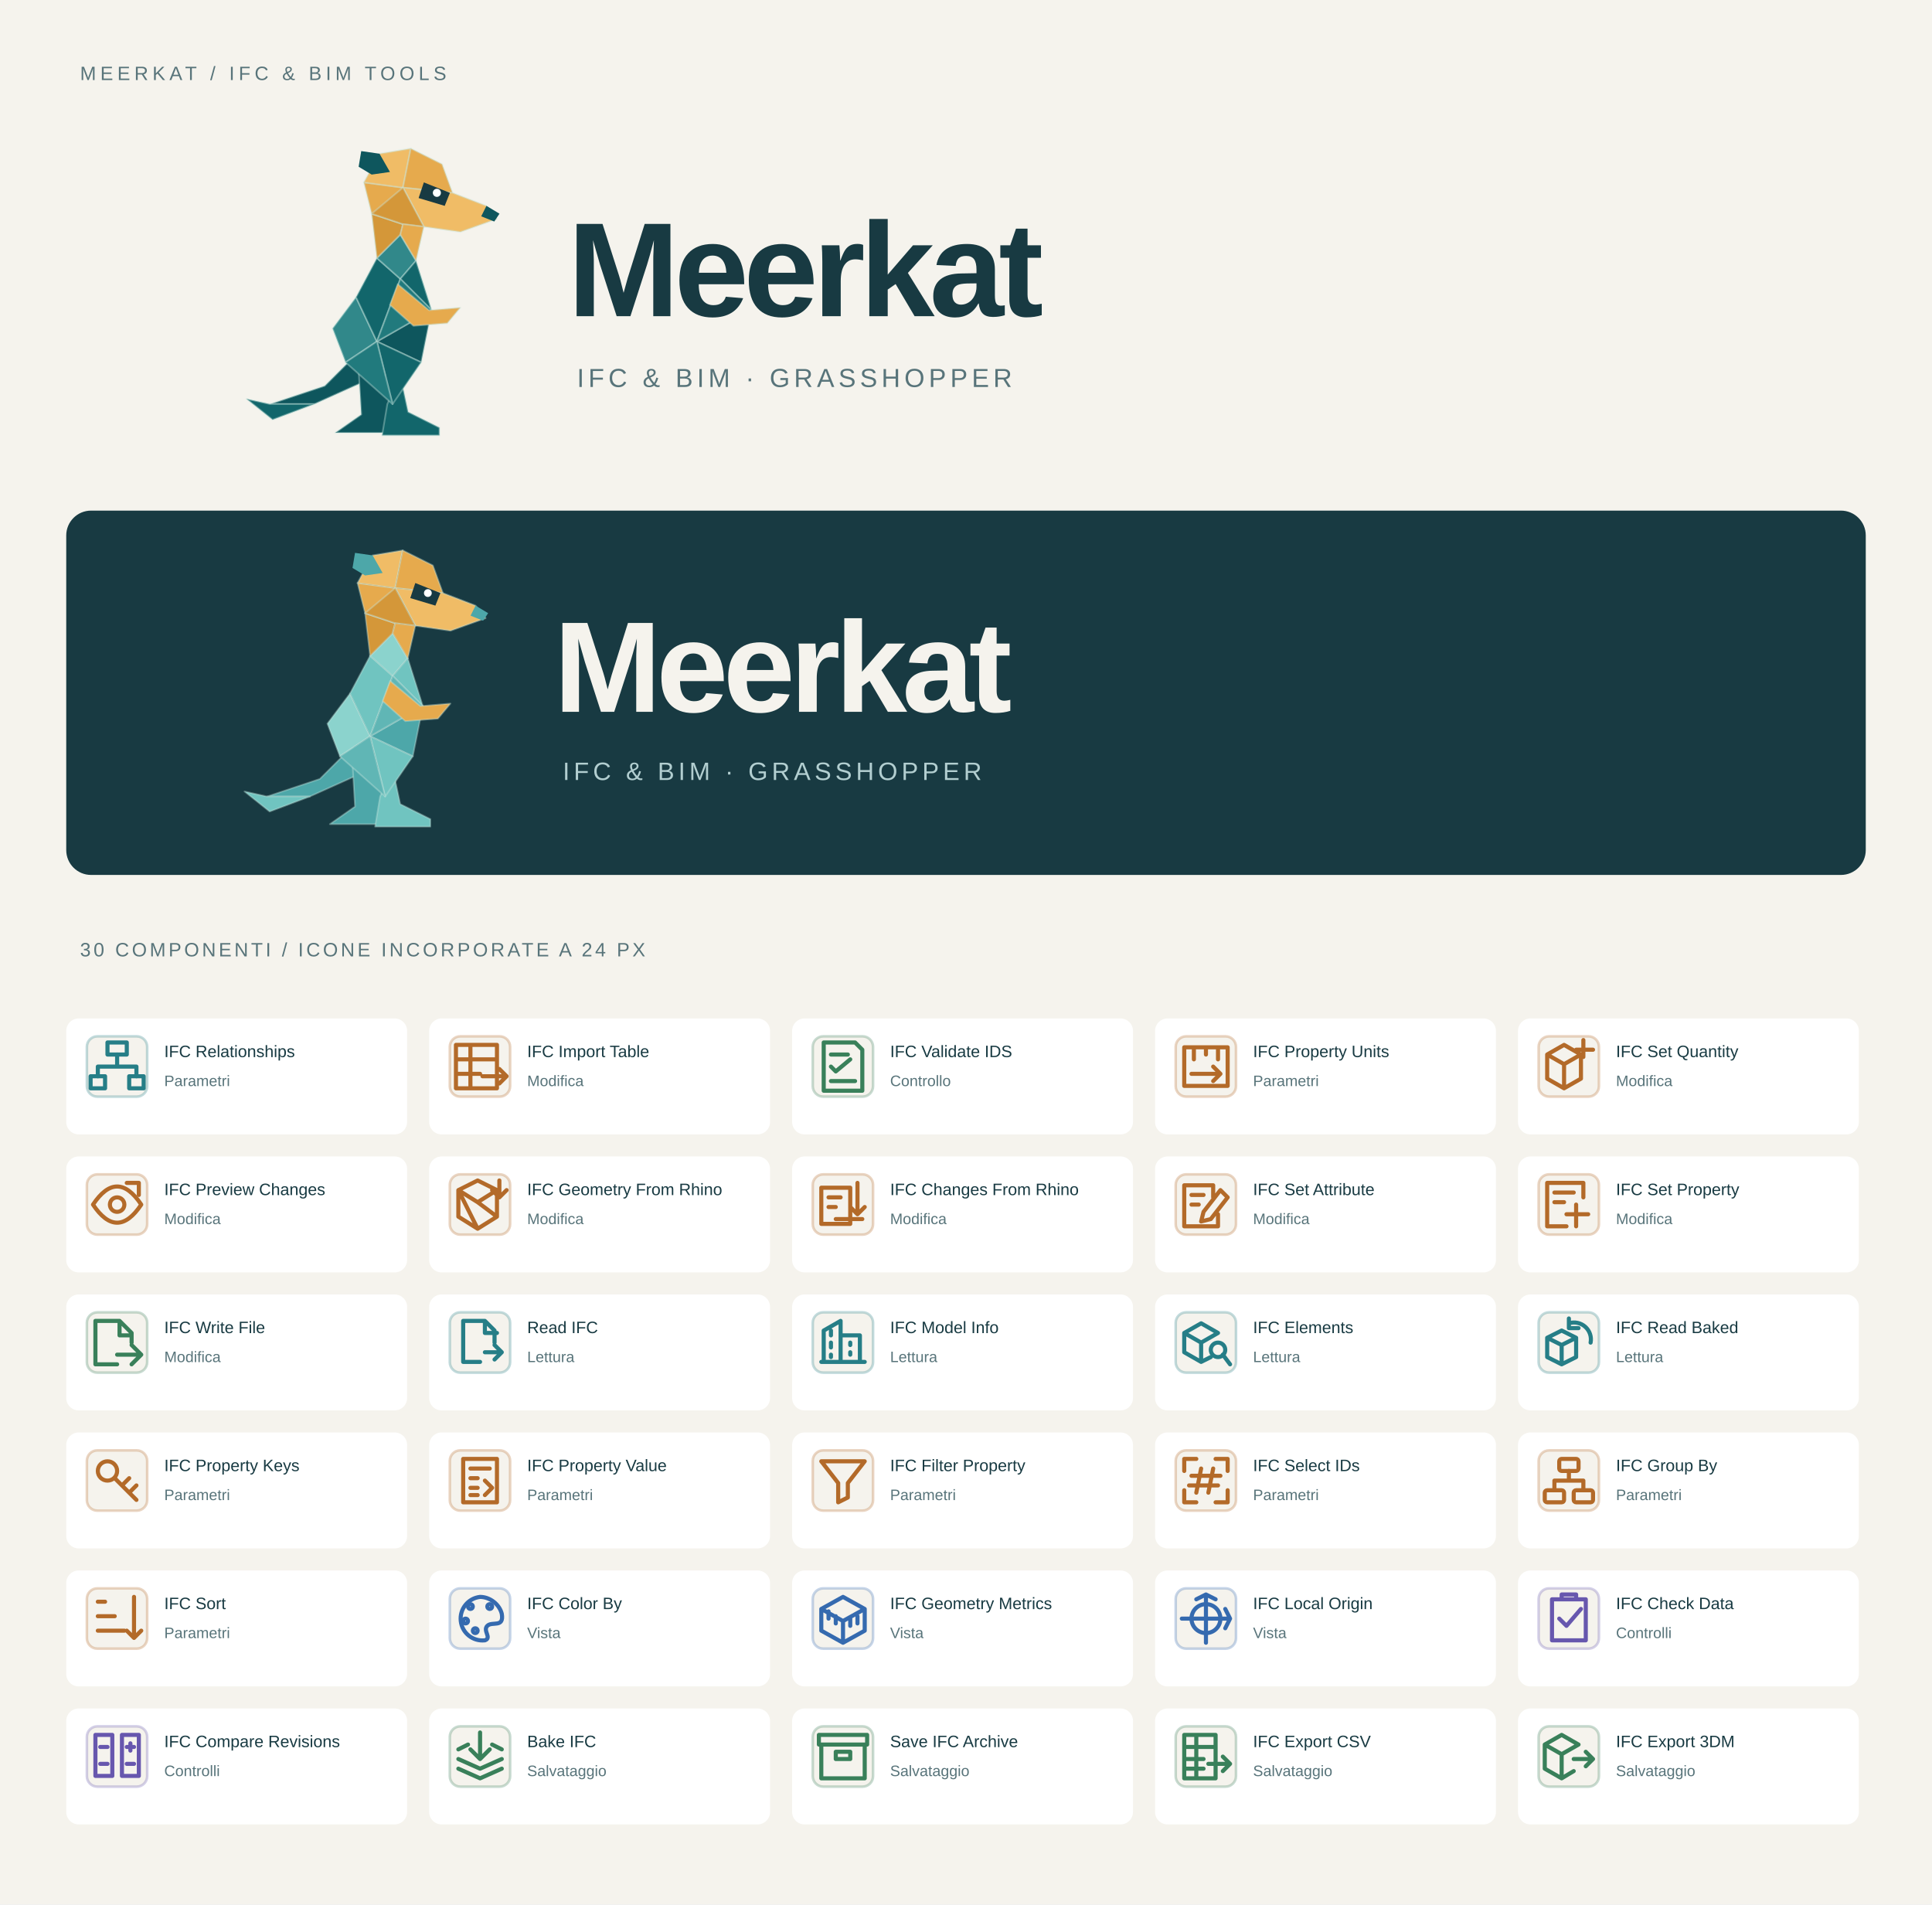
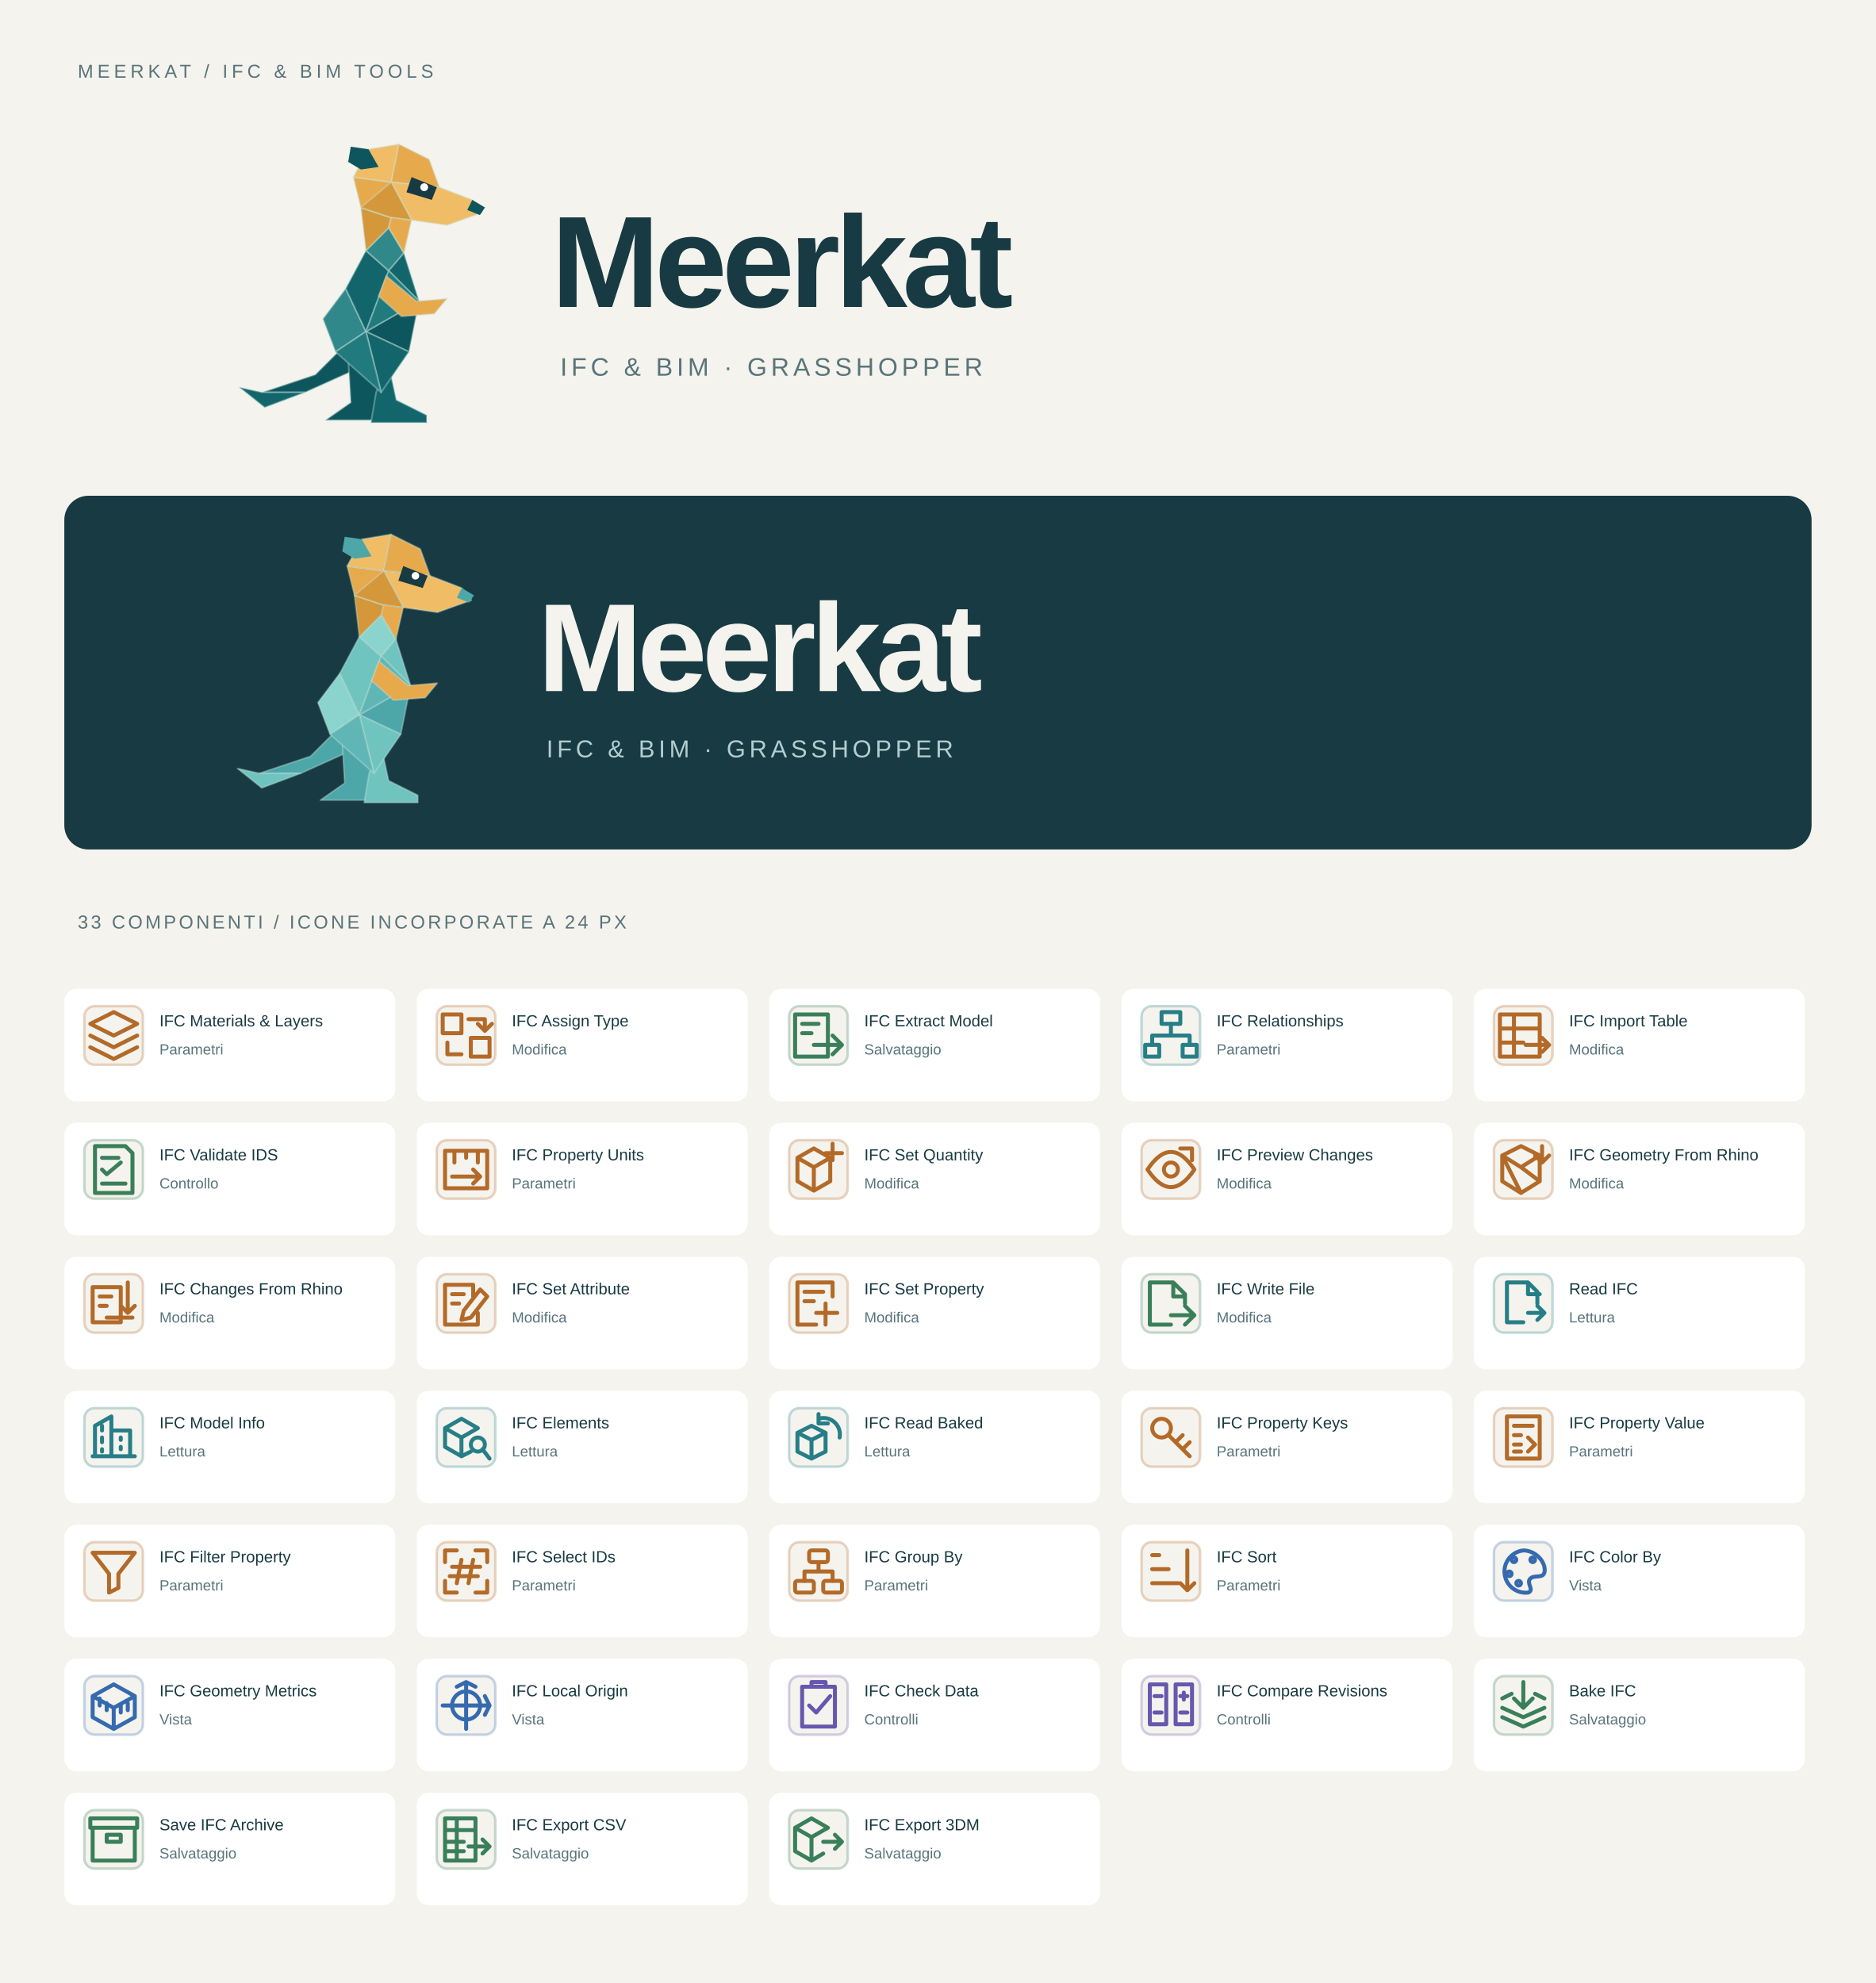
- <svg xmlns="http://www.w3.org/2000/svg" width="1400" height="1380" viewBox="0 0 1400 1380">
-   <rect width="1400" height="1380" fill="#F5F3ED" />
+ <svg xmlns="http://www.w3.org/2000/svg" width="1400" height="1480" viewBox="0 0 1400 1480">
+   <rect width="1400" height="1480" fill="#F5F3ED" />
  <text x="58" y="58" font-family="Arial" font-size="14" fill="#58747A" letter-spacing="3">MEERKAT / IFC &amp; BIM TOOLS</text>
  <g transform="translate(140 86) scale(1.35)">
    <g transform="translate(16 2) scale(1.4)">
      <g stroke="#C6E5DE" stroke-opacity=".38" stroke-width=".65" stroke-linejoin="round">
        <polygon points="52,88 39,101 18,108 35,108 55,99" fill="#0E565D" />
        <polygon points="18,108 9,106 19,114 35,108" fill="#12666B" />
        <polygon points="52,95 53,112 43,119 66,119 67,110 65,98" fill="#0E565D" />
        <polygon points="68,97 71,111 83,117 83,120 61,120 63,108" fill="#12666B" />
        <polygon points="47,92 42,79 51,67 59,84" fill="#31888A" />
        <polygon points="51,67 59,52 68,60 59,84" fill="#12666B" />
        <polygon points="59,52 68,43 74,53 68,60" fill="#31888A" />
        <polygon points="74,53 80,72 68,60" fill="#12666B" />
        <polygon points="80,72 76,92 59,84" fill="#0E565D" />
        <polygon points="80,72 68,60 59,84" fill="#217A7D" />
        <polygon points="76,92 65,108 59,84" fill="#12666B" />
        <polygon points="65,108 47,92 59,84" fill="#217A7D" />
        <polygon points="67,62 79,72 91,71 86,77 73,78 64,70" fill="#E6AA4D" />
        <polygon points="59,52 57,35 69,39 68,43" fill="#D49739" />
        <polygon points="57,35 54,23 69,25 69,39" fill="#E6AA4D" />
        <polygon points="54,23 60,12 72,10 69,25" fill="#F0BC66" />
        <polygon points="72,10 84,16 88,27 69,25" fill="#E6AA4D" />
        <polygon points="88,27 101,32 105,37 91,42 77,40 69,25" fill="#F0BC66" />
        <polygon points="69,25 77,40 69,39 57,35" fill="#D49739" />
        <polygon points="69,39 77,40 74,53 68,43" fill="#E6AA4D" />
      </g>
      <path d="M57 20L52 17L53 11L60 12L64 19Z" fill="#0E565D" />
      <path d="M77 23L87 27L85 32L75 29Z" fill="#183A42" />
      <circle cx="82" cy="27" r="1.55" fill="#FFFFFF" />
      <path d="M101 32L106 35L104 38L99 36Z" fill="#0E565D" />
    </g>
    <text x="201" y="106" font-family="Arial, sans-serif" font-size="72" font-weight="700" letter-spacing="-2.8" fill="#183A42">Meerkat</text>
    <text x="206" y="144" font-family="Arial, sans-serif" font-size="14" letter-spacing="2.2" fill="#58747A">IFC &amp; BIM · GRASSHOPPER</text>
  </g>
  <rect x="48" y="370" width="1304" height="264" rx="18" fill="#183A42" />
  <g transform="translate(140 378) scale(1.3)">
    <g transform="translate(16 2) scale(1.4)">
      <g stroke="#C6E5DE" stroke-opacity=".38" stroke-width=".65" stroke-linejoin="round">
        <polygon points="52,88 39,101 18,108 35,108 55,99" fill="#4DA7A9" />
        <polygon points="18,108 9,106 19,114 35,108" fill="#70C4C0" />
        <polygon points="52,95 53,112 43,119 66,119 67,110 65,98" fill="#4DA7A9" />
        <polygon points="68,97 71,111 83,117 83,120 61,120 63,108" fill="#70C4C0" />
        <polygon points="47,92 42,79 51,67 59,84" fill="#8BD3CD" />
        <polygon points="51,67 59,52 68,60 59,84" fill="#70C4C0" />
        <polygon points="59,52 68,43 74,53 68,60" fill="#8BD3CD" />
        <polygon points="74,53 80,72 68,60" fill="#70C4C0" />
        <polygon points="80,72 76,92 59,84" fill="#4DA7A9" />
        <polygon points="80,72 68,60 59,84" fill="#60B6B5" />
        <polygon points="76,92 65,108 59,84" fill="#70C4C0" />
        <polygon points="65,108 47,92 59,84" fill="#60B6B5" />
        <polygon points="67,62 79,72 91,71 86,77 73,78 64,70" fill="#E6AA4D" />
        <polygon points="59,52 57,35 69,39 68,43" fill="#D49739" />
        <polygon points="57,35 54,23 69,25 69,39" fill="#E6AA4D" />
        <polygon points="54,23 60,12 72,10 69,25" fill="#F0BC66" />
        <polygon points="72,10 84,16 88,27 69,25" fill="#E6AA4D" />
        <polygon points="88,27 101,32 105,37 91,42 77,40 69,25" fill="#F0BC66" />
        <polygon points="69,25 77,40 69,39 57,35" fill="#D49739" />
        <polygon points="69,39 77,40 74,53 68,43" fill="#E6AA4D" />
      </g>
      <path d="M57 20L52 17L53 11L60 12L64 19Z" fill="#4DA7A9" />
      <path d="M77 23L87 27L85 32L75 29Z" fill="#183A42" />
      <circle cx="82" cy="27" r="1.55" fill="#FFFFFF" />
      <path d="M101 32L106 35L104 38L99 36Z" fill="#4DA7A9" />
    </g>
    <text x="201" y="106" font-family="Arial, sans-serif" font-size="72" font-weight="700" letter-spacing="-2.8" fill="#F5F3ED">Meerkat</text>
    <text x="206" y="144" font-family="Arial, sans-serif" font-size="14" letter-spacing="2.2" fill="#B2CED0">IFC &amp; BIM · GRASSHOPPER</text>
  </g>
-   <text x="58" y="693" font-family="Arial" font-size="14" fill="#58747A" letter-spacing="2">30 COMPONENTI / ICONE INCORPORATE A 24 PX</text>
+   <text x="58" y="693" font-family="Arial" font-size="14" fill="#58747A" letter-spacing="2">33 COMPONENTI / ICONE INCORPORATE A 24 PX</text>
  <g transform="translate(48 738)">
+     <rect width="247" height="84" rx="9" fill="white" />
+     <g transform="translate(14 12) scale(1.9)">
+       <rect x=".5" y=".5" width="23" height="23" rx="4" fill="#F5F3ED" stroke="#B36A29" stroke-opacity=".28" />
+       <g transform="translate(1 1) scale(.92)" fill="none" stroke="#B36A29" stroke-width="1.7" stroke-linecap="round" stroke-linejoin="round">
+         <path d="M2 7l10-5 10 5-10 5zM2 12l10 5 10-5M2 17l10 5 10-5" />
+       </g>
+     </g>
+     <text x="71" y="28" font-family="Arial" font-size="12" fill="#183A42">IFC Materials &amp; Layers</text>
+     <text x="71" y="49" font-family="Arial" font-size="11" fill="#58747A">Parametri</text>
+   </g>
+   <g transform="translate(311 738)">
+     <rect width="247" height="84" rx="9" fill="white" />
+     <g transform="translate(14 12) scale(1.9)">
+       <rect x=".5" y=".5" width="23" height="23" rx="4" fill="#F5F3ED" stroke="#B36A29" stroke-opacity=".28" />
+       <g transform="translate(1 1) scale(.92)" fill="none" stroke="#B36A29" stroke-width="1.7" stroke-linecap="round" stroke-linejoin="round">
+         <path d="M2 3h8v8H2zM14 13h8v8h-8zM13 5h7v5m-3-3 3 3 3-3M4 15v5h6" />
+       </g>
+     </g>
+     <text x="71" y="28" font-family="Arial" font-size="12" fill="#183A42">IFC Assign Type</text>
+     <text x="71" y="49" font-family="Arial" font-size="11" fill="#58747A">Modifica</text>
+   </g>
+   <g transform="translate(574 738)">
+     <rect width="247" height="84" rx="9" fill="white" />
+     <g transform="translate(14 12) scale(1.9)">
+       <rect x=".5" y=".5" width="23" height="23" rx="4" fill="#F5F3ED" stroke="#39805A" stroke-opacity=".28" />
+       <g transform="translate(1 1) scale(.92)" fill="none" stroke="#39805A" stroke-width="1.7" stroke-linecap="round" stroke-linejoin="round">
+         <path d="M2 3h14v18H2zM5 7h7M5 11h4M10 16h12m-4-4 4 4-4 4" />
+       </g>
+     </g>
+     <text x="71" y="28" font-family="Arial" font-size="12" fill="#183A42">IFC Extract Model</text>
+     <text x="71" y="49" font-family="Arial" font-size="11" fill="#58747A">Salvataggio</text>
+   </g>
+   <g transform="translate(837 738)">
    <rect width="247" height="84" rx="9" fill="white" />
    <g transform="translate(14 12) scale(1.9)">
      <rect x=".5" y=".5" width="23" height="23" rx="4" fill="#F5F3ED" stroke="#267E87" stroke-opacity=".28" />
      <g transform="translate(1 1) scale(.92)" fill="none" stroke="#267E87" stroke-width="1.7" stroke-linecap="round" stroke-linejoin="round">
        <rect x="8" y="2" width="8" height="5" />
        <path d="M12 7v5M4 12h16M4 12v4m16-4v4" />
        <rect x="1" y="16" width="6" height="5" />
        <rect x="17" y="16" width="6" height="5" />
      </g>
    </g>
    <text x="71" y="28" font-family="Arial" font-size="12" fill="#183A42">IFC Relationships</text>
    <text x="71" y="49" font-family="Arial" font-size="11" fill="#58747A">Parametri</text>
  </g>
-   <g transform="translate(311 738)">
+   <g transform="translate(1100 738)">
    <rect width="247" height="84" rx="9" fill="white" />
    <g transform="translate(14 12) scale(1.9)">
      <rect x=".5" y=".5" width="23" height="23" rx="4" fill="#F5F3ED" stroke="#B36A29" stroke-opacity=".28" />
      <g transform="translate(1 1) scale(.92)" fill="none" stroke="#B36A29" stroke-width="1.7" stroke-linecap="round" stroke-linejoin="round">
        <path d="M2 3h17v18H2zM2 9h17M8 3v18M2 15h10M13 16h10m-3-3 3 3-3 3" />
      </g>
    </g>
    <text x="71" y="28" font-family="Arial" font-size="12" fill="#183A42">IFC Import Table</text>
    <text x="71" y="49" font-family="Arial" font-size="11" fill="#58747A">Modifica</text>
  </g>
-   <g transform="translate(574 738)">
+   <g transform="translate(48 838)">
    <rect width="247" height="84" rx="9" fill="white" />
    <g transform="translate(14 12) scale(1.9)">
      <rect x=".5" y=".5" width="23" height="23" rx="4" fill="#F5F3ED" stroke="#39805A" stroke-opacity=".28" />
      <g transform="translate(1 1) scale(.92)" fill="none" stroke="#39805A" stroke-width="1.7" stroke-linecap="round" stroke-linejoin="round">
        <path d="M4 2h13l3 3v17H4zM7 7h7M7 12l2 2 6-5M7 18h10" />
      </g>
    </g>
    <text x="71" y="28" font-family="Arial" font-size="12" fill="#183A42">IFC Validate IDS</text>
    <text x="71" y="49" font-family="Arial" font-size="11" fill="#58747A">Controllo</text>
  </g>
-   <g transform="translate(837 738)">
+   <g transform="translate(311 838)">
    <rect width="247" height="84" rx="9" fill="white" />
    <g transform="translate(14 12) scale(1.9)">
      <rect x=".5" y=".5" width="23" height="23" rx="4" fill="#F5F3ED" stroke="#B36A29" stroke-opacity=".28" />
      <g transform="translate(1 1) scale(.92)" fill="none" stroke="#B36A29" stroke-width="1.7" stroke-linecap="round" stroke-linejoin="round">
        <path d="M3 4h18v16H3zM7 4v5m5-5v3m5-3v5M6 15h12m-3-3 3 3-3 3" />
      </g>
    </g>
    <text x="71" y="28" font-family="Arial" font-size="12" fill="#183A42">IFC Property Units</text>
    <text x="71" y="49" font-family="Arial" font-size="11" fill="#58747A">Parametri</text>
  </g>
-   <g transform="translate(1100 738)">
+   <g transform="translate(574 838)">
    <rect width="247" height="84" rx="9" fill="white" />
    <g transform="translate(14 12) scale(1.9)">
      <rect x=".5" y=".5" width="23" height="23" rx="4" fill="#F5F3ED" stroke="#B36A29" stroke-opacity=".28" />
      <g transform="translate(1 1) scale(.92)" fill="none" stroke="#B36A29" stroke-width="1.7" stroke-linecap="round" stroke-linejoin="round">
        <path d="M3 7l7-4 7 4-7 4zM3 7v10l7 4 7-4V7M10 11v10M18 1v7m-3-3h7" />
      </g>
    </g>
    <text x="71" y="28" font-family="Arial" font-size="12" fill="#183A42">IFC Set Quantity</text>
    <text x="71" y="49" font-family="Arial" font-size="11" fill="#58747A">Modifica</text>
  </g>
-   <g transform="translate(48 838)">
+   <g transform="translate(837 838)">
    <rect width="247" height="84" rx="9" fill="white" />
    <g transform="translate(14 12) scale(1.9)">
      <rect x=".5" y=".5" width="23" height="23" rx="4" fill="#F5F3ED" stroke="#B36A29" stroke-opacity=".28" />
      <g transform="translate(1 1) scale(.92)" fill="none" stroke="#B36A29" stroke-width="1.7" stroke-linecap="round" stroke-linejoin="round">
        <path d="M2 12q10-15 20 0-10 15-20 0z" />
        <circle cx="12" cy="12" r="3" />
        <path d="M16 3h5v5" />
      </g>
    </g>
    <text x="71" y="28" font-family="Arial" font-size="12" fill="#183A42">IFC Preview Changes</text>
    <text x="71" y="49" font-family="Arial" font-size="11" fill="#58747A">Modifica</text>
  </g>
-   <g transform="translate(311 838)">
+   <g transform="translate(1100 838)">
    <rect width="247" height="84" rx="9" fill="white" />
    <g transform="translate(14 12) scale(1.9)">
      <rect x=".5" y=".5" width="23" height="23" rx="4" fill="#F5F3ED" stroke="#B36A29" stroke-opacity=".28" />
      <g transform="translate(1 1) scale(.92)" fill="none" stroke="#B36A29" stroke-width="1.7" stroke-linecap="round" stroke-linejoin="round">
        <path d="M3 6l8-4 8 4-8 5zM3 6v11l8 5 8-5V6M3 6l8 16M11 11l8 6M20 2v7m-3-3 3 3 3-3" />
      </g>
    </g>
    <text x="71" y="28" font-family="Arial" font-size="12" fill="#183A42">IFC Geometry From Rhino</text>
    <text x="71" y="49" font-family="Arial" font-size="11" fill="#58747A">Modifica</text>
  </g>
-   <g transform="translate(574 838)">
+   <g transform="translate(48 938)">
    <rect width="247" height="84" rx="9" fill="white" />
    <g transform="translate(14 12) scale(1.9)">
      <rect x=".5" y=".5" width="23" height="23" rx="4" fill="#F5F3ED" stroke="#B36A29" stroke-opacity=".28" />
      <g transform="translate(1 1) scale(.92)" fill="none" stroke="#B36A29" stroke-width="1.7" stroke-linecap="round" stroke-linejoin="round">
        <path d="M3 5h12v15H3zM6 9h5M6 13h3M18 3v13m-3-3 3 3 3-3M9 18h11" />
      </g>
    </g>
    <text x="71" y="28" font-family="Arial" font-size="12" fill="#183A42">IFC Changes From Rhino</text>
    <text x="71" y="49" font-family="Arial" font-size="11" fill="#58747A">Modifica</text>
  </g>
-   <g transform="translate(837 838)">
+   <g transform="translate(311 938)">
    <rect width="247" height="84" rx="9" fill="white" />
    <g transform="translate(14 12) scale(1.9)">
      <rect x=".5" y=".5" width="23" height="23" rx="4" fill="#F5F3ED" stroke="#B36A29" stroke-opacity=".28" />
      <g transform="translate(1 1) scale(.92)" fill="none" stroke="#B36A29" stroke-width="1.7" stroke-linecap="round" stroke-linejoin="round">
        <path d="M3 4h12v5M3 4v17h14v-5M6 8h5M6 12h3M11 15l7-9 3 3-7 9-4 1z" />
      </g>
    </g>
    <text x="71" y="28" font-family="Arial" font-size="12" fill="#183A42">IFC Set Attribute</text>
    <text x="71" y="49" font-family="Arial" font-size="11" fill="#58747A">Modifica</text>
  </g>
-   <g transform="translate(1100 838)">
+   <g transform="translate(574 938)">
    <rect width="247" height="84" rx="9" fill="white" />
    <g transform="translate(14 12) scale(1.9)">
      <rect x=".5" y=".5" width="23" height="23" rx="4" fill="#F5F3ED" stroke="#B36A29" stroke-opacity=".28" />
      <g transform="translate(1 1) scale(.92)" fill="none" stroke="#B36A29" stroke-width="1.7" stroke-linecap="round" stroke-linejoin="round">
        <path d="M3 3h15v6M3 3v18h8M6 7h8M6 11h4M15 12v9M11 16h9" />
      </g>
    </g>
    <text x="71" y="28" font-family="Arial" font-size="12" fill="#183A42">IFC Set Property</text>
    <text x="71" y="49" font-family="Arial" font-size="11" fill="#58747A">Modifica</text>
  </g>
-   <g transform="translate(48 938)">
+   <g transform="translate(837 938)">
    <rect width="247" height="84" rx="9" fill="white" />
    <g transform="translate(14 12) scale(1.9)">
      <rect x=".5" y=".5" width="23" height="23" rx="4" fill="#F5F3ED" stroke="#39805A" stroke-opacity=".28" />
      <g transform="translate(1 1) scale(.92)" fill="none" stroke="#39805A" stroke-width="1.7" stroke-linecap="round" stroke-linejoin="round">
        <path d="M3 3h10l5 5v4M3 3v18h9M13 3v6h5M12 17h10m-4-4 4 4-4 4" />
      </g>
    </g>
    <text x="71" y="28" font-family="Arial" font-size="12" fill="#183A42">IFC Write File</text>
    <text x="71" y="49" font-family="Arial" font-size="11" fill="#58747A">Modifica</text>
  </g>
-   <g transform="translate(311 938)">
+   <g transform="translate(1100 938)">
    <rect width="247" height="84" rx="9" fill="white" />
    <g transform="translate(14 12) scale(1.9)">
      <rect x=".5" y=".5" width="23" height="23" rx="4" fill="#F5F3ED" stroke="#267E87" stroke-opacity=".28" />
      <g transform="translate(1 1) scale(.92)" fill="none" stroke="#267E87" stroke-width="1.7" stroke-linecap="round" stroke-linejoin="round">
        <path d="M5 3h9l4 4v5 M14 3v5h5 M5 3v17h7 M14 16h7m-3-3 3 3-3 3" />
      </g>
    </g>
    <text x="71" y="28" font-family="Arial" font-size="12" fill="#183A42">Read IFC</text>
    <text x="71" y="49" font-family="Arial" font-size="11" fill="#58747A">Lettura</text>
  </g>
-   <g transform="translate(574 938)">
+   <g transform="translate(48 1038)">
    <rect width="247" height="84" rx="9" fill="white" />
    <g transform="translate(14 12) scale(1.9)">
      <rect x=".5" y=".5" width="23" height="23" rx="4" fill="#F5F3ED" stroke="#267E87" stroke-opacity=".28" />
      <g transform="translate(1 1) scale(.92)" fill="none" stroke="#267E87" stroke-width="1.7" stroke-linecap="round" stroke-linejoin="round">
        <path d="M4 20V7l7-4v17M11 9h8v11M3 20h18M7 7v2m0 3v2m0 3v1M15 12v1m0 3v1" />
      </g>
    </g>
    <text x="71" y="28" font-family="Arial" font-size="12" fill="#183A42">IFC Model Info</text>
    <text x="71" y="49" font-family="Arial" font-size="11" fill="#58747A">Lettura</text>
  </g>
-   <g transform="translate(837 938)">
+   <g transform="translate(311 1038)">
    <rect width="247" height="84" rx="9" fill="white" />
    <g transform="translate(14 12) scale(1.9)">
      <rect x=".5" y=".5" width="23" height="23" rx="4" fill="#F5F3ED" stroke="#267E87" stroke-opacity=".28" />
      <g transform="translate(1 1) scale(.92)" fill="none" stroke="#267E87" stroke-width="1.7" stroke-linecap="round" stroke-linejoin="round">
        <path d="M3 8l7-4 7 4-7 4zM3 8v8l7 4 4-2M10 12v8" />
        <circle cx="17" cy="15" r="3" />
        <path d="M19 17l3 4" />
      </g>
    </g>
    <text x="71" y="28" font-family="Arial" font-size="12" fill="#183A42">IFC Elements</text>
    <text x="71" y="49" font-family="Arial" font-size="11" fill="#58747A">Lettura</text>
  </g>
-   <g transform="translate(1100 938)">
+   <g transform="translate(574 1038)">
    <rect width="247" height="84" rx="9" fill="white" />
    <g transform="translate(14 12) scale(1.9)">
      <rect x=".5" y=".5" width="23" height="23" rx="4" fill="#F5F3ED" stroke="#267E87" stroke-opacity=".28" />
      <g transform="translate(1 1) scale(.92)" fill="none" stroke="#267E87" stroke-width="1.7" stroke-linecap="round" stroke-linejoin="round">
        <path d="M3 10l6-3 6 3v8l-6 3-6-3zM3 10l6 3 6-3M9 13v8M21 12a7 7 0 0 0-9-8M12 2v4h4" />
      </g>
    </g>
    <text x="71" y="28" font-family="Arial" font-size="12" fill="#183A42">IFC Read Baked</text>
    <text x="71" y="49" font-family="Arial" font-size="11" fill="#58747A">Lettura</text>
  </g>
-   <g transform="translate(48 1038)">
+   <g transform="translate(837 1038)">
    <rect width="247" height="84" rx="9" fill="white" />
    <g transform="translate(14 12) scale(1.9)">
      <rect x=".5" y=".5" width="23" height="23" rx="4" fill="#F5F3ED" stroke="#B36A29" stroke-opacity=".28" />
      <g transform="translate(1 1) scale(.92)" fill="none" stroke="#B36A29" stroke-width="1.7" stroke-linecap="round" stroke-linejoin="round">
        <circle cx="8" cy="8" r="4" />
        <path d="M11 11l9 9m-6-6 3-3m0 6 3-3" />
      </g>
    </g>
    <text x="71" y="28" font-family="Arial" font-size="12" fill="#183A42">IFC Property Keys</text>
    <text x="71" y="49" font-family="Arial" font-size="11" fill="#58747A">Parametri</text>
  </g>
-   <g transform="translate(311 1038)">
+   <g transform="translate(1100 1038)">
    <rect width="247" height="84" rx="9" fill="white" />
    <g transform="translate(14 12) scale(1.9)">
      <rect x=".5" y=".5" width="23" height="23" rx="4" fill="#F5F3ED" stroke="#B36A29" stroke-opacity=".28" />
      <g transform="translate(1 1) scale(.92)" fill="none" stroke="#B36A29" stroke-width="1.7" stroke-linecap="round" stroke-linejoin="round">
        <path d="M5 3h14v18H5zM8 7h8M8 11h3M8 15h3M8 18h3M14 12l3 3-3 3" />
      </g>
    </g>
    <text x="71" y="28" font-family="Arial" font-size="12" fill="#183A42">IFC Property Value</text>
    <text x="71" y="49" font-family="Arial" font-size="11" fill="#58747A">Parametri</text>
  </g>
-   <g transform="translate(574 1038)">
+   <g transform="translate(48 1138)">
    <rect width="247" height="84" rx="9" fill="white" />
    <g transform="translate(14 12) scale(1.9)">
      <rect x=".5" y=".5" width="23" height="23" rx="4" fill="#F5F3ED" stroke="#B36A29" stroke-opacity=".28" />
      <g transform="translate(1 1) scale(.92)" fill="none" stroke="#B36A29" stroke-width="1.7" stroke-linecap="round" stroke-linejoin="round">
        <path d="M3 4h18l-7 9v6l-4 2v-8z" />
      </g>
    </g>
    <text x="71" y="28" font-family="Arial" font-size="12" fill="#183A42">IFC Filter Property</text>
    <text x="71" y="49" font-family="Arial" font-size="11" fill="#58747A">Parametri</text>
  </g>
-   <g transform="translate(837 1038)">
+   <g transform="translate(311 1138)">
    <rect width="247" height="84" rx="9" fill="white" />
    <g transform="translate(14 12) scale(1.9)">
      <rect x=".5" y=".5" width="23" height="23" rx="4" fill="#F5F3ED" stroke="#B36A29" stroke-opacity=".28" />
      <g transform="translate(1 1) scale(.92)" fill="none" stroke="#B36A29" stroke-width="1.7" stroke-linecap="round" stroke-linejoin="round">
        <path d="M3 8V3h5m8 0h5v5M3 16v5h5m8 0h5v-5M10 7l-2 10m7-10-2 10M6 10h12M5 14h12" />
      </g>
    </g>
    <text x="71" y="28" font-family="Arial" font-size="12" fill="#183A42">IFC Select IDs</text>
    <text x="71" y="49" font-family="Arial" font-size="11" fill="#58747A">Parametri</text>
  </g>
-   <g transform="translate(1100 1038)">
+   <g transform="translate(574 1138)">
    <rect width="247" height="84" rx="9" fill="white" />
    <g transform="translate(14 12) scale(1.9)">
      <rect x=".5" y=".5" width="23" height="23" rx="4" fill="#F5F3ED" stroke="#B36A29" stroke-opacity=".28" />
      <g transform="translate(1 1) scale(.92)" fill="none" stroke="#B36A29" stroke-width="1.7" stroke-linecap="round" stroke-linejoin="round">
        <rect x="8" y="3" width="8" height="5" rx="1" />
        <rect x="2" y="16" width="8" height="5" rx="1" />
        <rect x="14" y="16" width="8" height="5" rx="1" />
        <path d="M12 8v4M6 16v-4h12v4" />
      </g>
    </g>
    <text x="71" y="28" font-family="Arial" font-size="12" fill="#183A42">IFC Group By</text>
    <text x="71" y="49" font-family="Arial" font-size="11" fill="#58747A">Parametri</text>
  </g>
-   <g transform="translate(48 1138)">
+   <g transform="translate(837 1138)">
    <rect width="247" height="84" rx="9" fill="white" />
    <g transform="translate(14 12) scale(1.9)">
      <rect x=".5" y=".5" width="23" height="23" rx="4" fill="#F5F3ED" stroke="#B36A29" stroke-opacity=".28" />
      <g transform="translate(1 1) scale(.92)" fill="none" stroke="#B36A29" stroke-width="1.7" stroke-linecap="round" stroke-linejoin="round">
        <path d="M4 5h3M4 11h7M4 17h11M19 3v17m-3-3 3 3 3-3" />
      </g>
    </g>
    <text x="71" y="28" font-family="Arial" font-size="12" fill="#183A42">IFC Sort</text>
    <text x="71" y="49" font-family="Arial" font-size="11" fill="#58747A">Parametri</text>
  </g>
-   <g transform="translate(311 1138)">
+   <g transform="translate(1100 1138)">
    <rect width="247" height="84" rx="9" fill="white" />
    <g transform="translate(14 12) scale(1.9)">
      <rect x=".5" y=".5" width="23" height="23" rx="4" fill="#F5F3ED" stroke="#356AAF" stroke-opacity=".28" />
      <g transform="translate(1 1) scale(.92)" fill="none" stroke="#356AAF" stroke-width="1.7" stroke-linecap="round" stroke-linejoin="round">
        <path d="M12 3a9 9 0 1 0 2 18c3-1-1-4 1-6s7 1 6-5c-1-4-5-7-9-7z" />
        <circle cx="8" cy="7" r="1" />
        <circle cx="16" cy="7" r="1" />
        <circle cx="6" cy="13" r="1" />
        <circle cx="10" cy="17" r="1" />
      </g>
    </g>
    <text x="71" y="28" font-family="Arial" font-size="12" fill="#183A42">IFC Color By</text>
    <text x="71" y="49" font-family="Arial" font-size="11" fill="#58747A">Vista</text>
  </g>
-   <g transform="translate(574 1138)">
+   <g transform="translate(48 1238)">
    <rect width="247" height="84" rx="9" fill="white" />
    <g transform="translate(14 12) scale(1.9)">
      <rect x=".5" y=".5" width="23" height="23" rx="4" fill="#F5F3ED" stroke="#356AAF" stroke-opacity=".28" />
      <g transform="translate(1 1) scale(.92)" fill="none" stroke="#356AAF" stroke-width="1.7" stroke-linecap="round" stroke-linejoin="round">
        <path d="M3 8l9-5 9 5v9l-9 5-9-5zM3 8l9 5 9-5M12 13v9M6 9v3m3-1v3m6-2v3m3-4v3" />
      </g>
    </g>
    <text x="71" y="28" font-family="Arial" font-size="12" fill="#183A42">IFC Geometry Metrics</text>
    <text x="71" y="49" font-family="Arial" font-size="11" fill="#58747A">Vista</text>
  </g>
-   <g transform="translate(837 1138)">
+   <g transform="translate(311 1238)">
    <rect width="247" height="84" rx="9" fill="white" />
    <g transform="translate(14 12) scale(1.9)">
      <rect x=".5" y=".5" width="23" height="23" rx="4" fill="#F5F3ED" stroke="#356AAF" stroke-opacity=".28" />
      <g transform="translate(1 1) scale(.92)" fill="none" stroke="#356AAF" stroke-width="1.7" stroke-linecap="round" stroke-linejoin="round">
        <circle cx="12" cy="12" r="6" />
        <path d="M12 2v20M2 12h20M16 4l-4-2-4 2M20 8l2 4-2 4" />
      </g>
    </g>
    <text x="71" y="28" font-family="Arial" font-size="12" fill="#183A42">IFC Local Origin</text>
    <text x="71" y="49" font-family="Arial" font-size="11" fill="#58747A">Vista</text>
  </g>
-   <g transform="translate(1100 1138)">
+   <g transform="translate(574 1238)">
    <rect width="247" height="84" rx="9" fill="white" />
    <g transform="translate(14 12) scale(1.9)">
      <rect x=".5" y=".5" width="23" height="23" rx="4" fill="#F5F3ED" stroke="#6757AE" stroke-opacity=".28" />
      <g transform="translate(1 1) scale(.92)" fill="none" stroke="#6757AE" stroke-width="1.7" stroke-linecap="round" stroke-linejoin="round">
        <path d="M5 4h14v17H5zM9 4V2h6v2M8 12l3 3 6-7" />
      </g>
    </g>
    <text x="71" y="28" font-family="Arial" font-size="12" fill="#183A42">IFC Check Data</text>
    <text x="71" y="49" font-family="Arial" font-size="11" fill="#58747A">Controlli</text>
  </g>
-   <g transform="translate(48 1238)">
+   <g transform="translate(837 1238)">
    <rect width="247" height="84" rx="9" fill="white" />
    <g transform="translate(14 12) scale(1.9)">
      <rect x=".5" y=".5" width="23" height="23" rx="4" fill="#F5F3ED" stroke="#6757AE" stroke-opacity=".28" />
      <g transform="translate(1 1) scale(.92)" fill="none" stroke="#6757AE" stroke-width="1.7" stroke-linecap="round" stroke-linejoin="round">
        <path d="M3 3h7v17H3zM14 3h7v17h-7zM5 8h3m8 0h3m-1.5-1.5v3M5 15h3M16 15h3" />
      </g>
    </g>
    <text x="71" y="28" font-family="Arial" font-size="12" fill="#183A42">IFC Compare Revisions</text>
    <text x="71" y="49" font-family="Arial" font-size="11" fill="#58747A">Controlli</text>
  </g>
-   <g transform="translate(311 1238)">
+   <g transform="translate(1100 1238)">
    <rect width="247" height="84" rx="9" fill="white" />
    <g transform="translate(14 12) scale(1.9)">
      <rect x=".5" y=".5" width="23" height="23" rx="4" fill="#F5F3ED" stroke="#39805A" stroke-opacity=".28" />
      <g transform="translate(1 1) scale(.92)" fill="none" stroke="#39805A" stroke-width="1.7" stroke-linecap="round" stroke-linejoin="round">
        <path d="M3 13l9 4 9-4M3 17l9 4 9-4M12 2v11m-4-4 4 4 4-4M3 9l4-2m10 0 4 2" />
      </g>
    </g>
    <text x="71" y="28" font-family="Arial" font-size="12" fill="#183A42">Bake IFC</text>
    <text x="71" y="49" font-family="Arial" font-size="11" fill="#58747A">Salvataggio</text>
  </g>
-   <g transform="translate(574 1238)">
+   <g transform="translate(48 1338)">
    <rect width="247" height="84" rx="9" fill="white" />
    <g transform="translate(14 12) scale(1.9)">
      <rect x=".5" y=".5" width="23" height="23" rx="4" fill="#F5F3ED" stroke="#39805A" stroke-opacity=".28" />
      <g transform="translate(1 1) scale(.92)" fill="none" stroke="#39805A" stroke-width="1.7" stroke-linecap="round" stroke-linejoin="round">
        <path d="M3 7h18v14H3zM2 3h20v4H2zM9 10h6v3H9z" />
      </g>
    </g>
    <text x="71" y="28" font-family="Arial" font-size="12" fill="#183A42">Save IFC Archive</text>
    <text x="71" y="49" font-family="Arial" font-size="11" fill="#58747A">Salvataggio</text>
  </g>
-   <g transform="translate(837 1238)">
+   <g transform="translate(311 1338)">
    <rect width="247" height="84" rx="9" fill="white" />
    <g transform="translate(14 12) scale(1.9)">
      <rect x=".5" y=".5" width="23" height="23" rx="4" fill="#F5F3ED" stroke="#39805A" stroke-opacity=".28" />
      <g transform="translate(1 1) scale(.92)" fill="none" stroke="#39805A" stroke-width="1.7" stroke-linecap="round" stroke-linejoin="round">
        <path d="M3 3h13v18H3zM3 8h13M3 13h8M3 17h8M8 3v18M13 15h9m-3-3 3 3-3 3" />
      </g>
    </g>
    <text x="71" y="28" font-family="Arial" font-size="12" fill="#183A42">IFC Export CSV</text>
    <text x="71" y="49" font-family="Arial" font-size="11" fill="#58747A">Salvataggio</text>
  </g>
-   <g transform="translate(1100 1238)">
+   <g transform="translate(574 1338)">
    <rect width="247" height="84" rx="9" fill="white" />
    <g transform="translate(14 12) scale(1.9)">
      <rect x=".5" y=".5" width="23" height="23" rx="4" fill="#F5F3ED" stroke="#39805A" stroke-opacity=".28" />
      <g transform="translate(1 1) scale(.92)" fill="none" stroke="#39805A" stroke-width="1.7" stroke-linecap="round" stroke-linejoin="round">
        <path d="M2 7l7-4 7 4-7 4zM2 7v10l7 4 5-3M9 11v10M14 13h8m-3-3 3 3-3 3" />
      </g>
    </g>
    <text x="71" y="28" font-family="Arial" font-size="12" fill="#183A42">IFC Export 3DM</text>
    <text x="71" y="49" font-family="Arial" font-size="11" fill="#58747A">Salvataggio</text>
  </g>
</svg>
